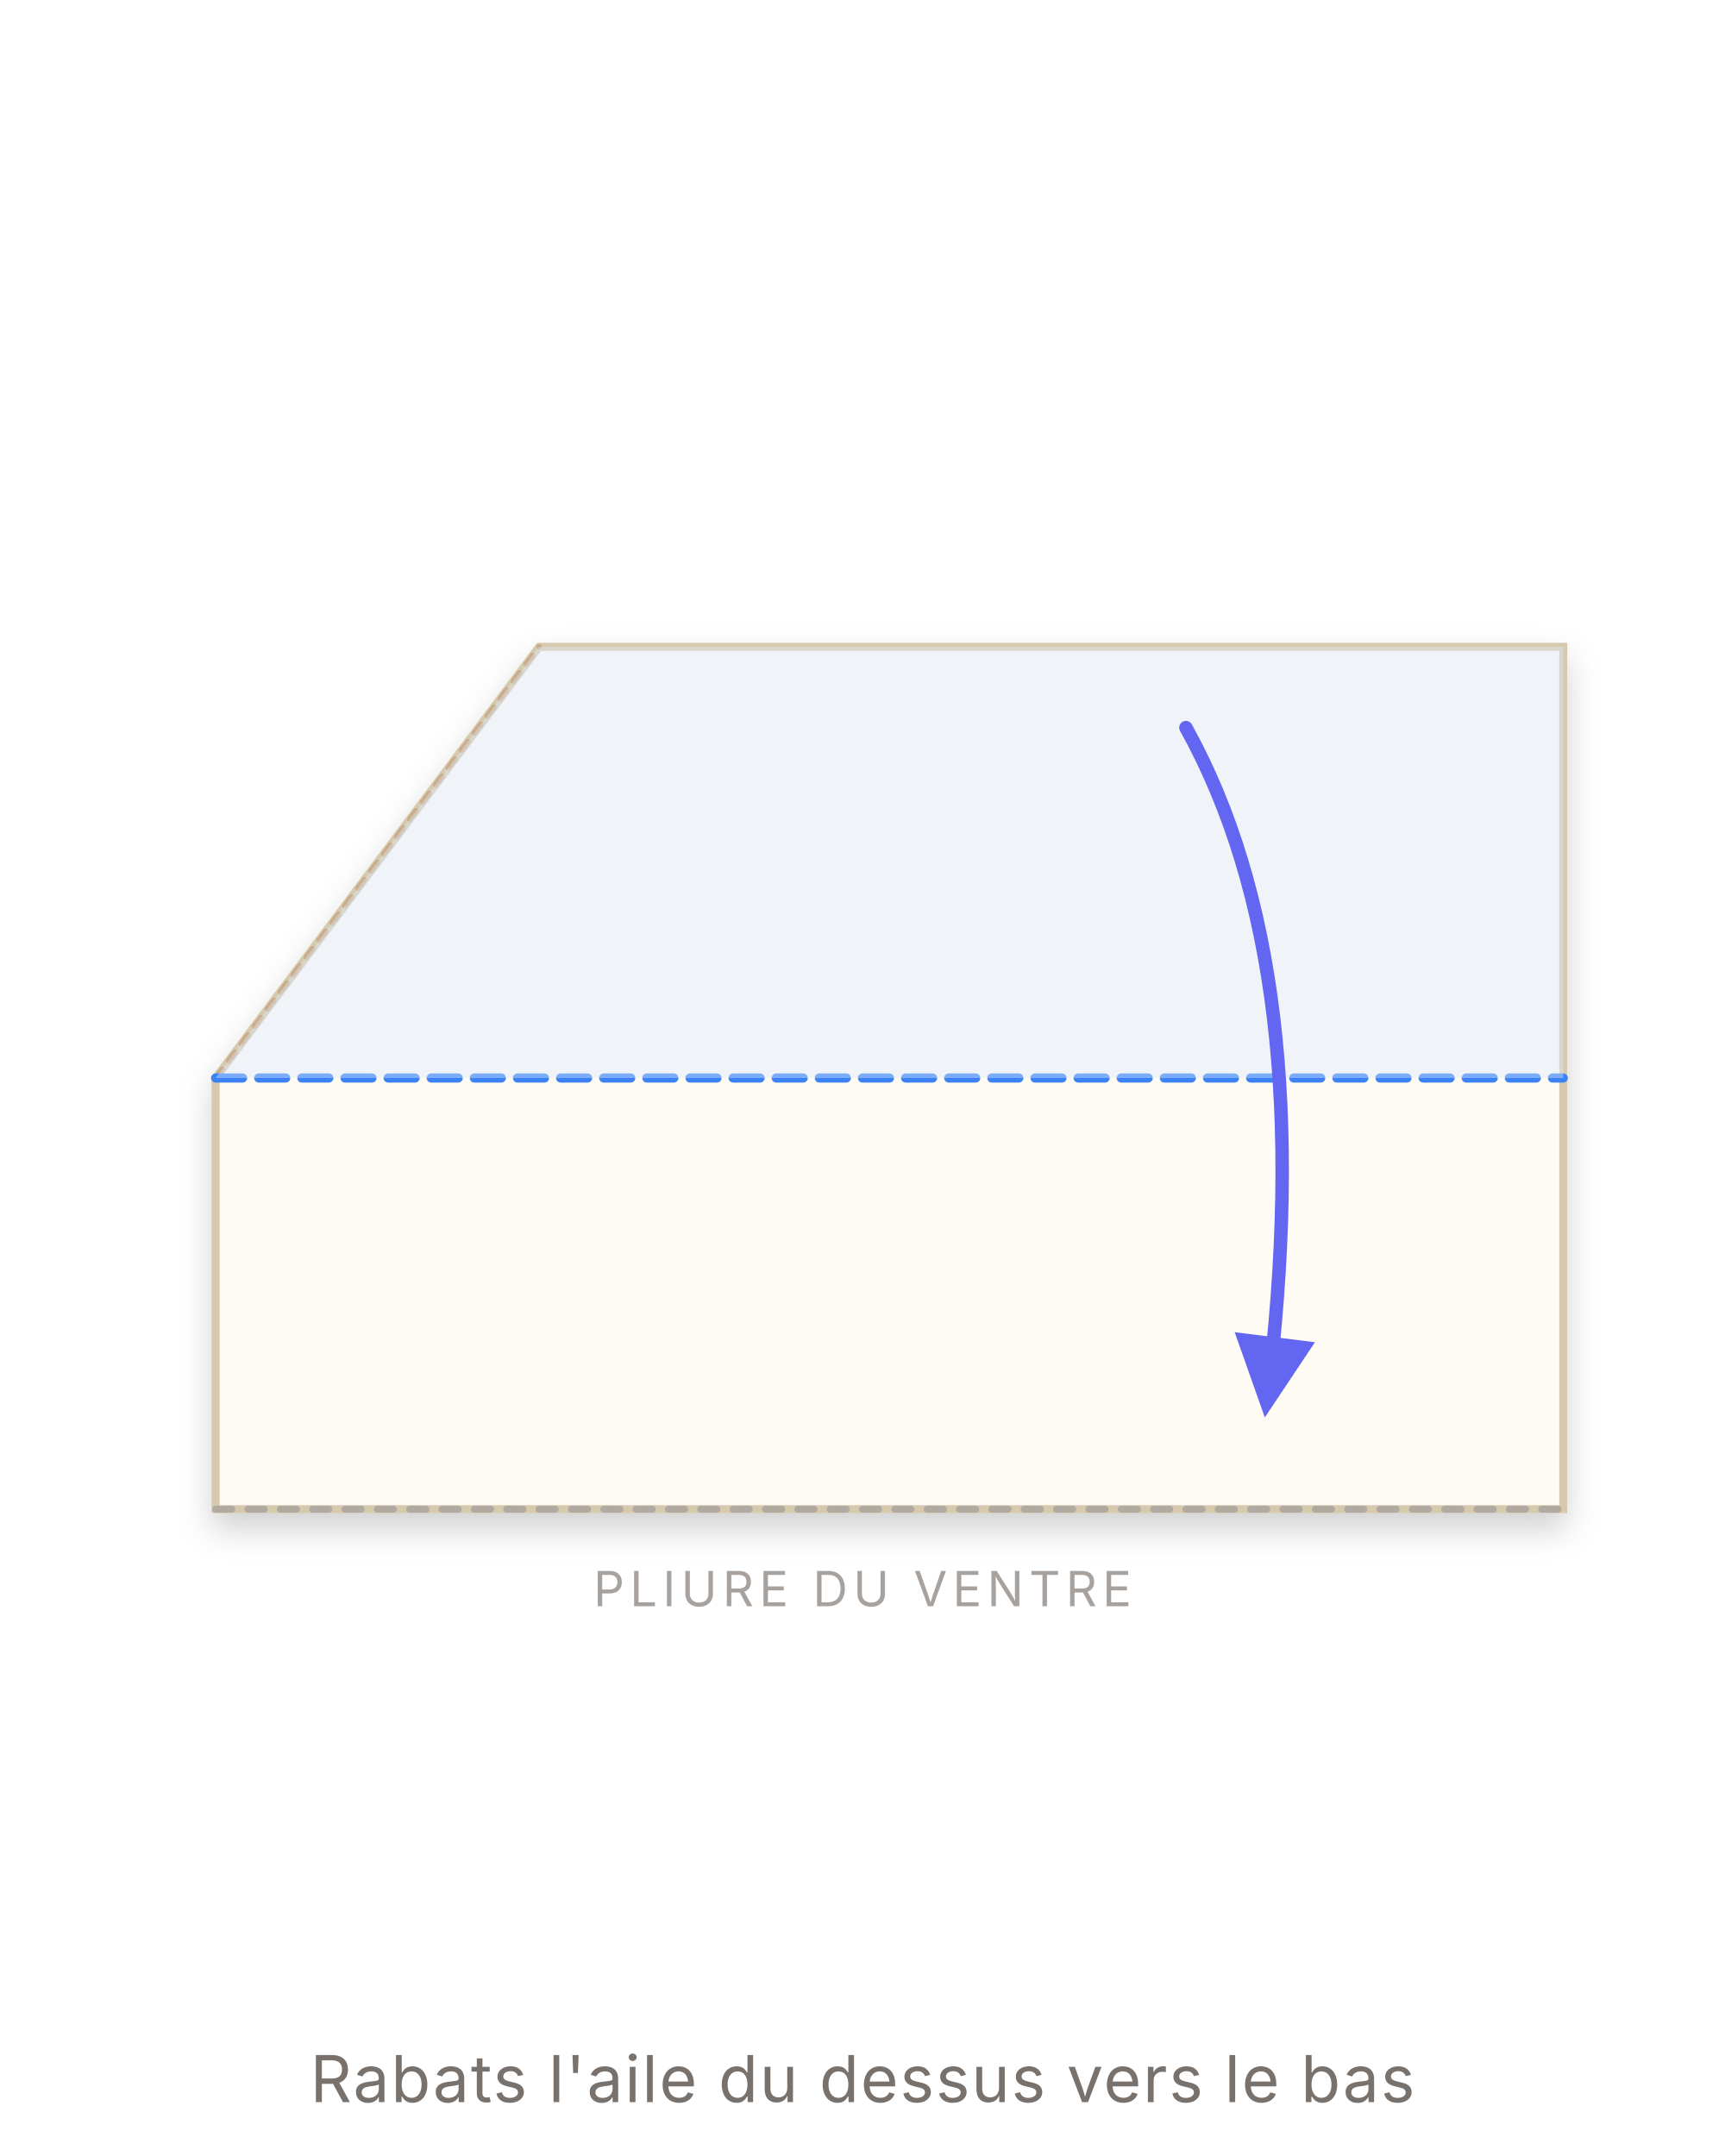
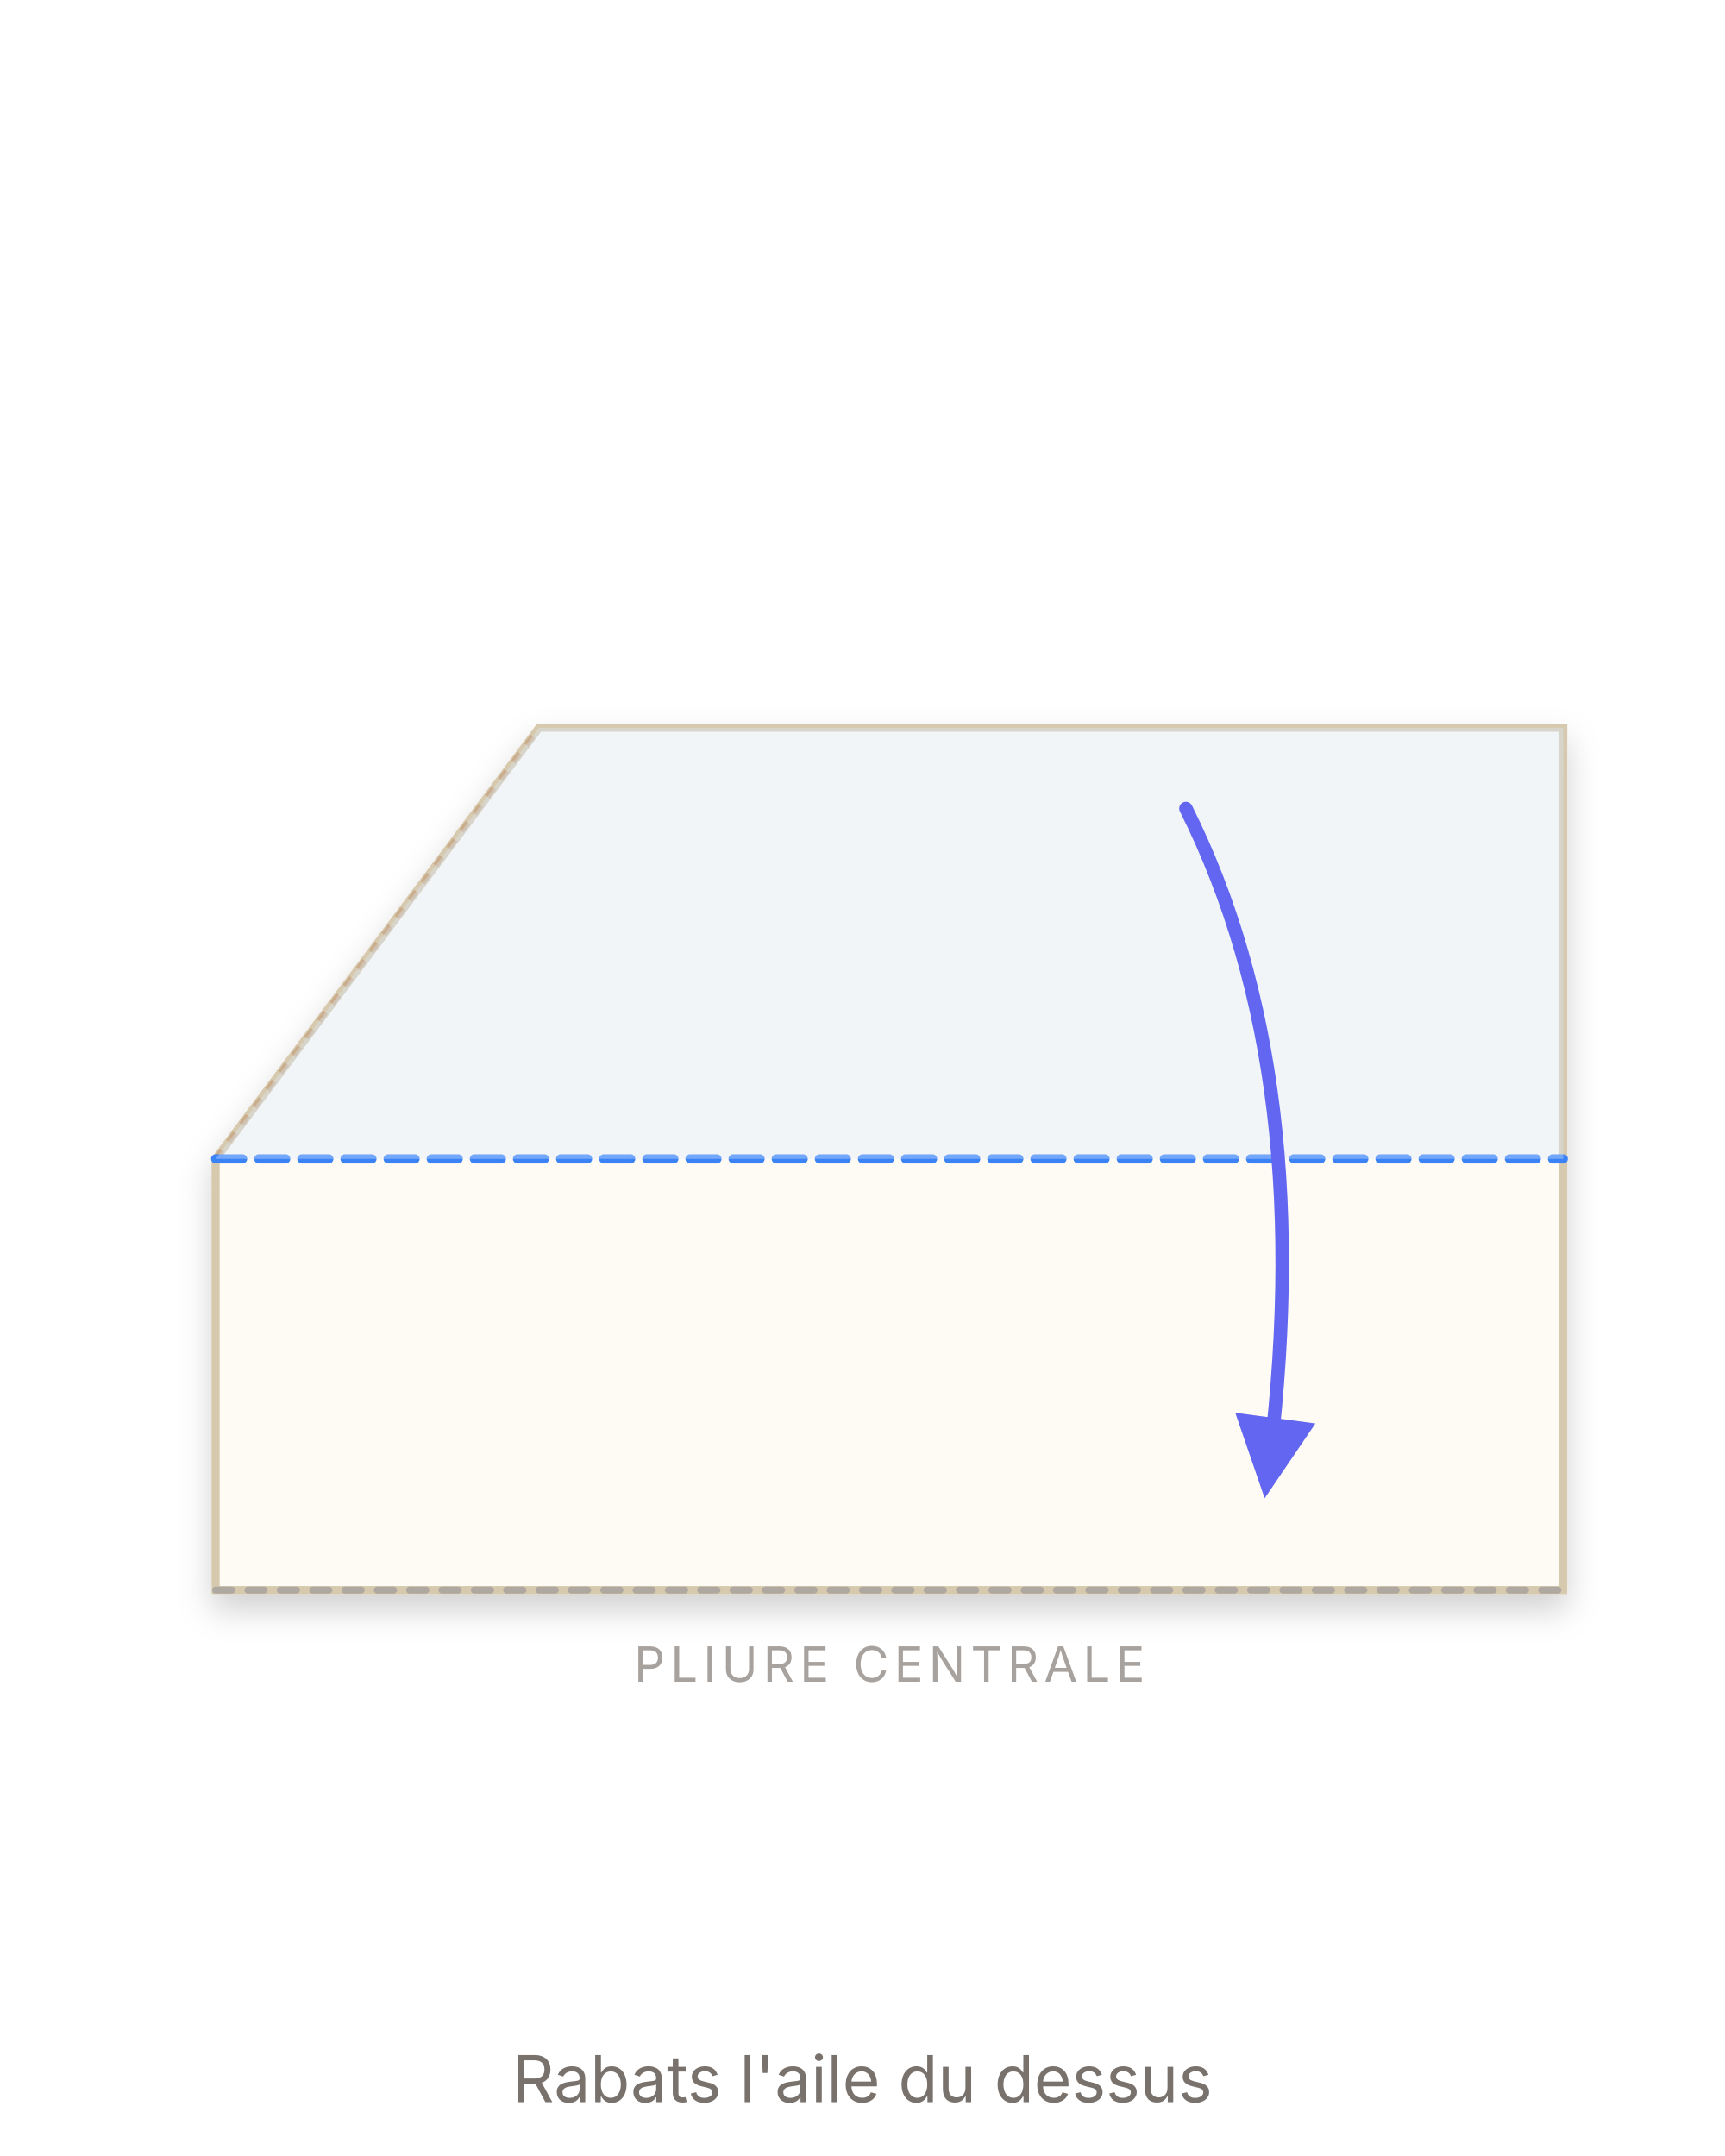
- <svg xmlns="http://www.w3.org/2000/svg" viewBox="0 0 320 400" fill="none" font-family="system-ui, -apple-system, sans-serif">
+ <svg xmlns="http://www.w3.org/2000/svg" viewBox="0 0 320 400" fill="none" font-family="system-ui,-apple-system,sans-serif">
  <defs>
    <filter id="ps" x="-10%" y="-10%" width="120%" height="120%">
      <feGaussianBlur in="SourceAlpha" stdDeviation="3" />
      <feOffset dx="0" dy="3" />
      <feComponentTransfer>
        <feFuncA type="linear" slope="0.18" />
      </feComponentTransfer>
      <feMerge>
        <feMergeNode />
        <feMergeNode in="SourceGraphic" />
      </feMerge>
    </filter>
    <marker id="arr" viewBox="0 0 10 10" refX="8" refY="5" markerWidth="6" markerHeight="6" orient="auto-start-reverse">
      <path d="M 0 0 L 10 5 L 0 10 z" fill="#6366f1" />
    </marker>
    <marker id="arrT" viewBox="0 0 10 10" refX="8" refY="5" markerWidth="6" markerHeight="6" orient="auto-start-reverse">
      <path d="M 0 0 L 10 5 L 0 10 z" fill="#14b8a6" />
    </marker>
    <linearGradient id="foldTri" x1="0" y1="0" x2="1" y2="1">
      <stop offset="0" stop-color="#fff7ed" />
      <stop offset="1" stop-color="#fed7aa" stop-opacity="0.7" />
    </linearGradient>
  </defs>
-   <polygon points="40,200 100,120 290,120 290,280 40,280" fill="#fefaf4" stroke="#d6c9ae" stroke-width="1.5" filter="url(#ps)" />
-   <line x1="40" y1="280" x2="290" y2="280" stroke="#a8a29e" stroke-width="1.3" stroke-dasharray="3 3" stroke-linecap="round" opacity="0.8" />
-   <text x="160" y="298" text-anchor="middle" font-size="9" fill="#a8a29e" letter-spacing="1">PLIURE DU VENTRE</text>
-   <line x1="40" y1="200" x2="100" y2="120" stroke="#c4a07c" stroke-width="1" stroke-dasharray="2 2" stroke-linecap="round" opacity="0.7" />
-   <line x1="40" y1="200" x2="290" y2="200" stroke="#3b82f6" stroke-width="1.7" stroke-dasharray="5 3" stroke-linecap="round" />
-   <polygon points="40,200 100,120 290,120 290,200" fill="#dbeafe" opacity="0.4" />
-   <path d="M 220 135 Q 245 180 235 260" stroke="#6366f1" stroke-width="2.5" stroke-linecap="round" fill="none" marker-end="url(#arr)" />
-   <text x="160" y="390" text-anchor="middle" font-size="12" fill="#78716c" letter-spacing="0.3">Rabats l'aile du dessus vers le bas</text>
+   <polygon points="40,215 100,135 290,135 290,295 40,295" fill="#fefaf4" stroke="#d6c9ae" stroke-width="1.5" filter="url(#ps)" />
+   <line x1="40" y1="295" x2="290" y2="295" stroke="#a8a29e" stroke-width="1.3" stroke-dasharray="3 3" stroke-linecap="round" opacity="0.85" />
+   <text x="165" y="312" text-anchor="middle" font-size="9" fill="#a8a29e" letter-spacing="1">PLIURE CENTRALE</text>
+   <line x1="40" y1="215" x2="100" y2="135" stroke="#c4a07c" stroke-width="1" stroke-dasharray="2 2" opacity="0.7" />
+   <line x1="40" y1="215" x2="290" y2="215" stroke="#3b82f6" stroke-width="1.7" stroke-dasharray="5 3" stroke-linecap="round" />
+   <polygon points="40,215 100,135 290,135 290,215" fill="#dbeafe" opacity="0.35" />
+   <path d="M 220 150 Q 245 200 235 275" stroke="#6366f1" stroke-width="2.5" stroke-linecap="round" fill="none" marker-end="url(#arr)" />
+   <text x="160" y="390" text-anchor="middle" font-size="12" fill="#78716c">Rabats l'aile du dessus</text>
</svg>
